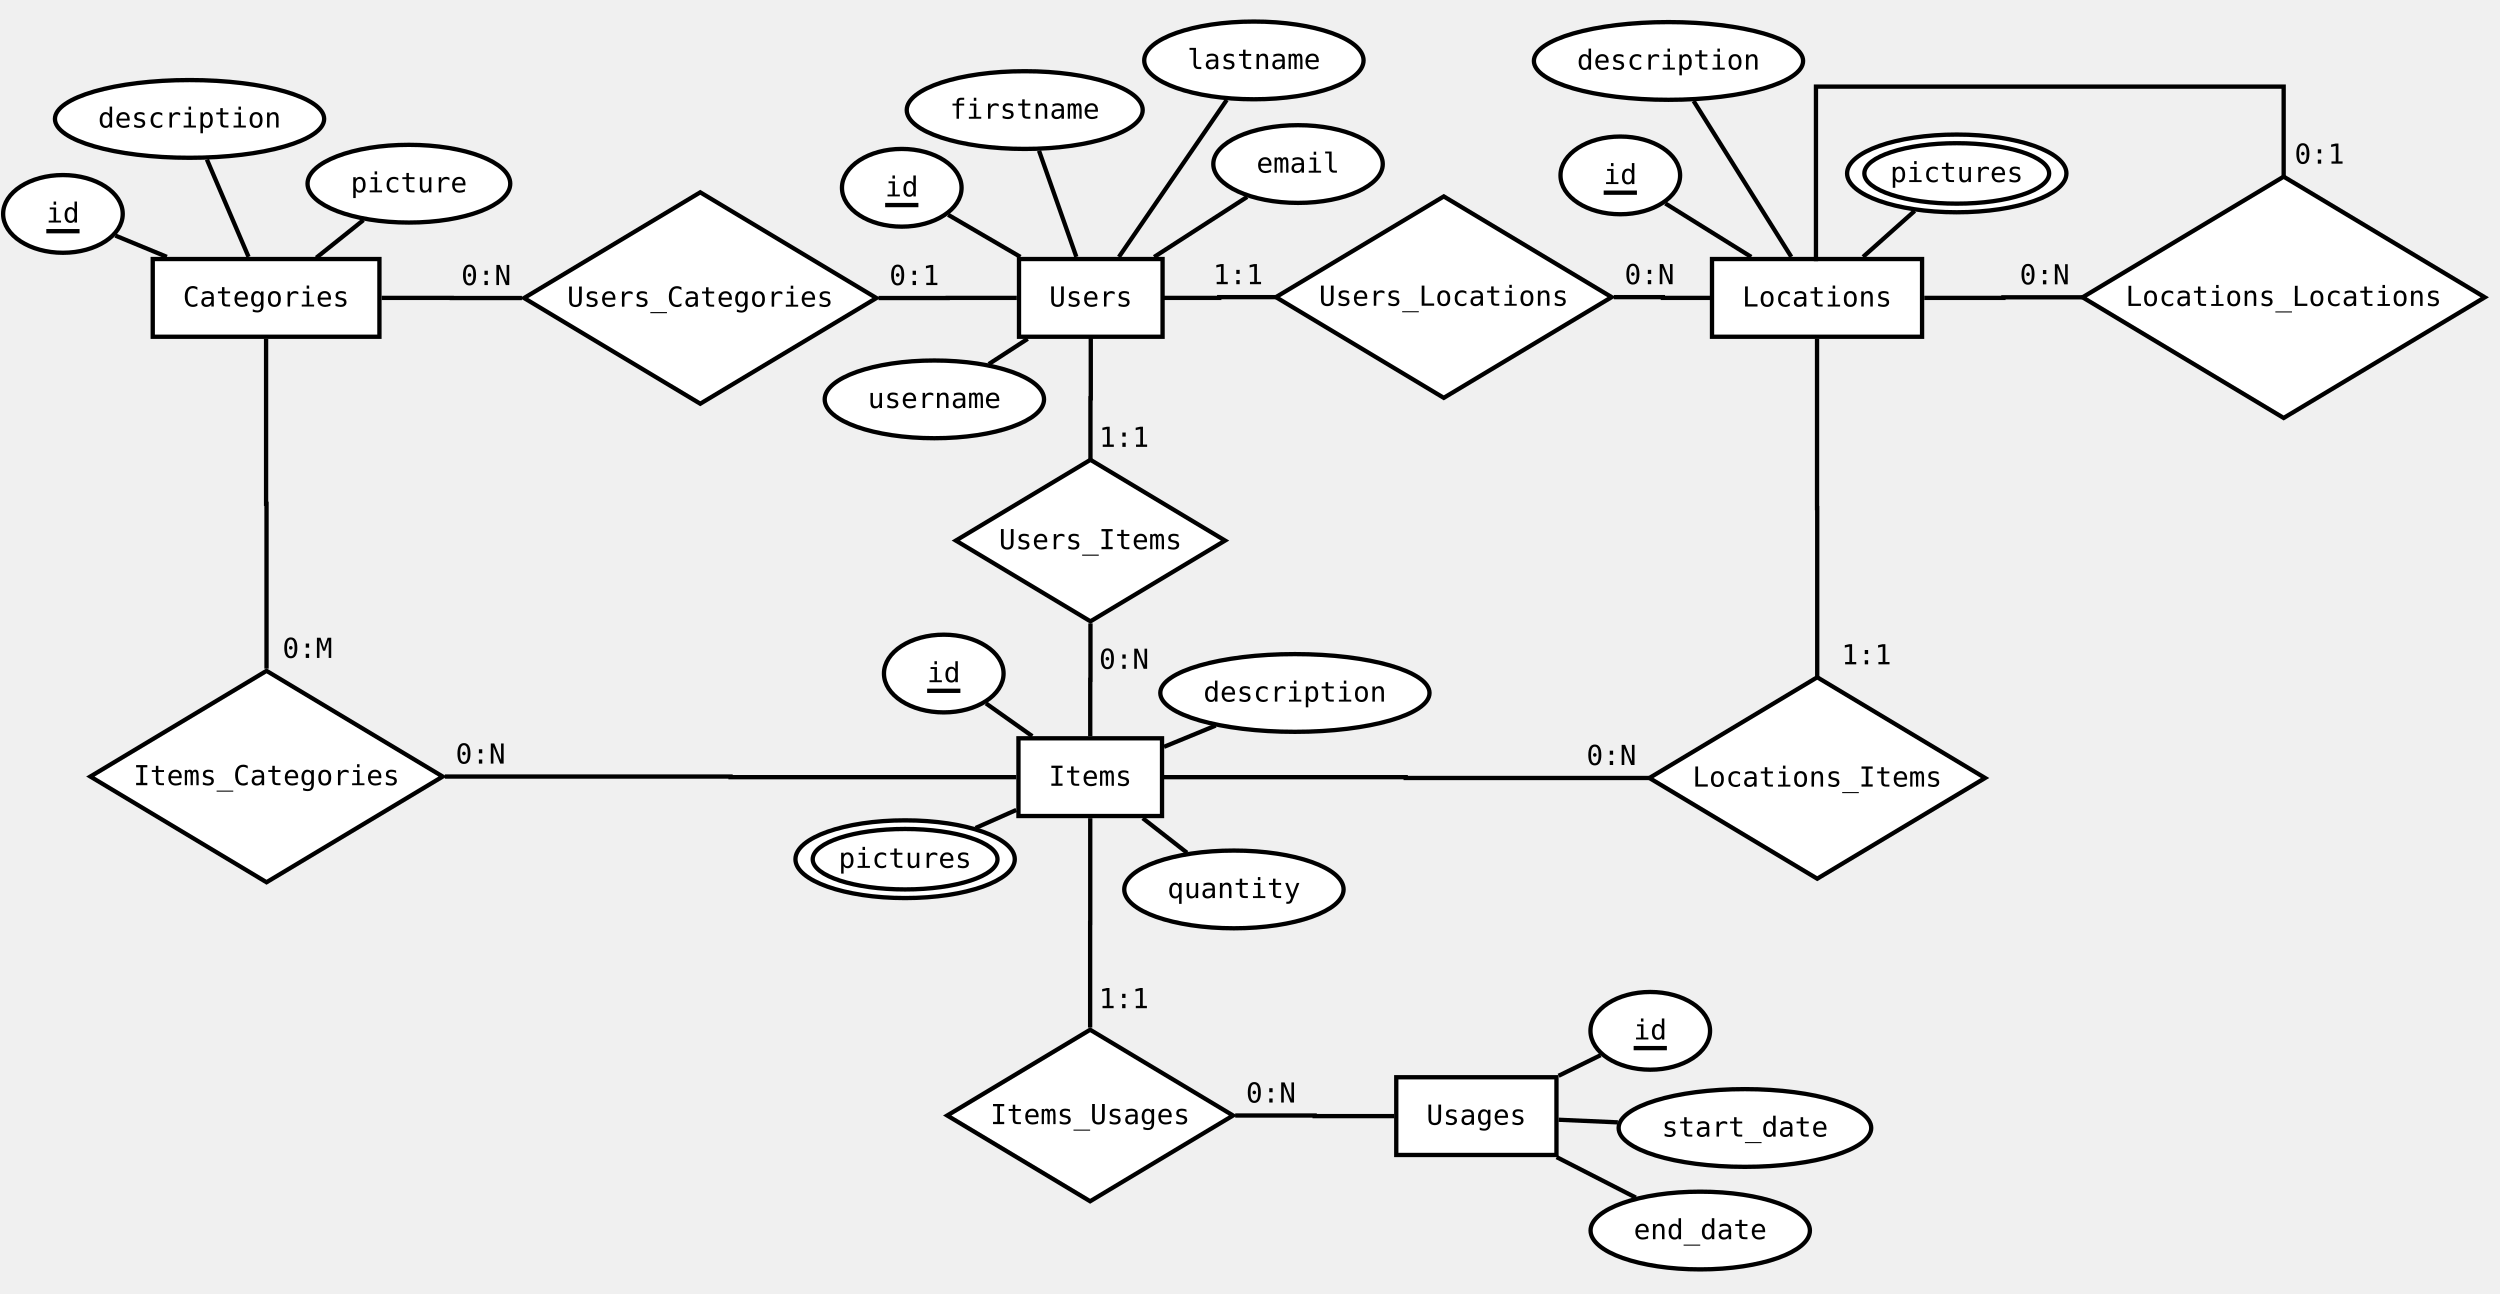
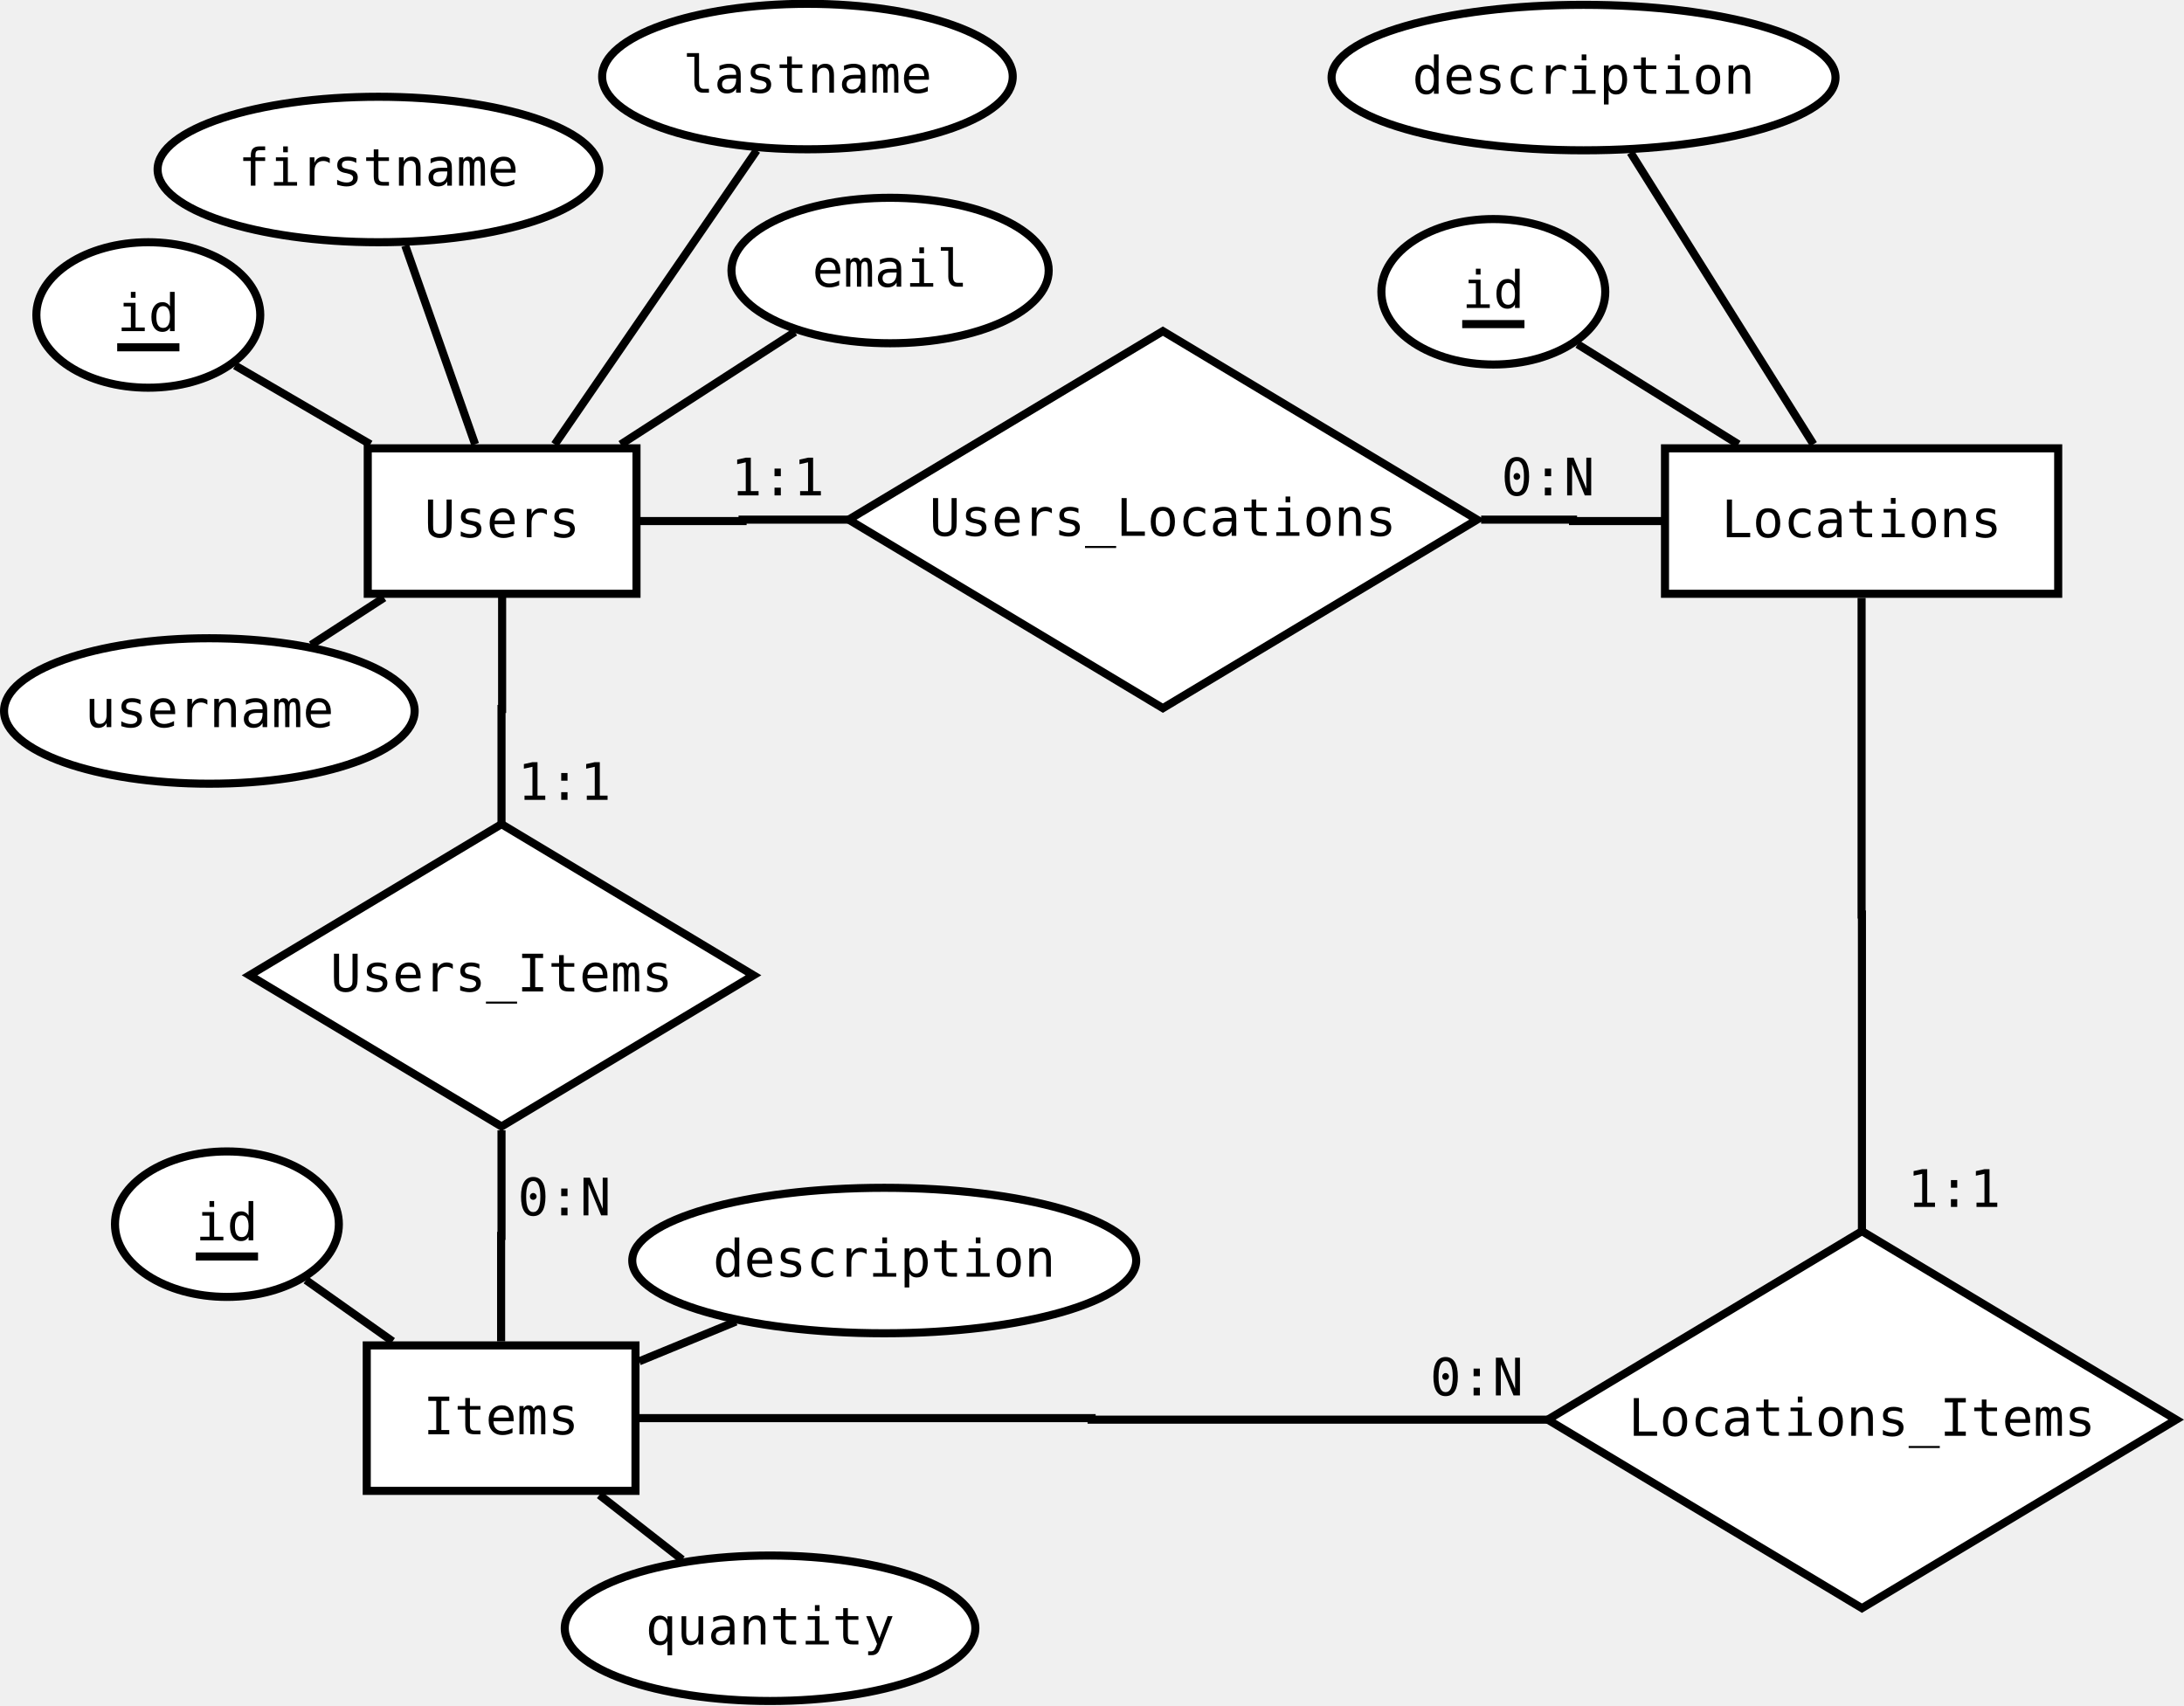
- <svg xmlns="http://www.w3.org/2000/svg" width="58cm" height="30cm" viewBox="-303 -11 1158 581">
-   <g id="Background">
-     <g>
-       <rect style="fill: #ffffff; fill-opacity: 1; stroke-opacity: 1; stroke-width: 2; stroke: #000000" x="169" y="100" width="66.5" height="36" />
-       <text font-size="12.8" style="fill: #000000; fill-opacity: 1; stroke: none;text-anchor:middle;font-family:monospace;font-style:normal;font-weight:normal" x="202.25" y="122">Users</text>
+ <svg xmlns="http://www.w3.org/2000/svg" id="svg1235" version="1.1" viewBox="78 -11 540.43 415.114" height="21.641cm" width="27.714cm">
+   <defs id="defs1239" />
+   <g transform="translate(-3.8146973e-6,-3.499995)" id="Background">
+     <g id="g1068">
+       <rect id="rect1064" height="36" width="66.5" y="100" x="169" style="fill:#ffffff;fill-opacity:1;stroke:#000000;stroke-width:2;stroke-opacity:1" />
+       <text id="text1066" y="122" x="202.25" style="font-style:normal;font-weight:normal;font-size:12.8px;font-family:monospace;text-anchor:middle;fill:#000000;fill-opacity:1;stroke:none" font-size="12.8">Users</text>
    </g>
-     <g>
-       <rect style="fill: #ffffff; fill-opacity: 1; stroke-opacity: 1; stroke-width: 2; stroke: #000000" x="490" y="100" width="97.3" height="36" />
-       <text font-size="12.8" style="fill: #000000; fill-opacity: 1; stroke: none;text-anchor:middle;font-family:monospace;font-style:normal;font-weight:normal" x="538.65" y="122">Locations</text>
+     <g id="g1074">
+       <rect id="rect1070" height="36" width="97.3" y="100" x="490" style="fill:#ffffff;fill-opacity:1;stroke:#000000;stroke-width:2;stroke-opacity:1" />
+       <text id="text1072" y="122" x="538.65" style="font-style:normal;font-weight:normal;font-size:12.8px;font-family:monospace;text-anchor:middle;fill:#000000;fill-opacity:1;stroke:none" font-size="12.8">Locations</text>
    </g>
-     <g>
-       <polygon style="fill: #ffffff; fill-opacity: 1; stroke-opacity: 1; stroke-width: 2; stroke: #000000" fill-rule="evenodd" points="288,117.65 365.75,71 443.5,117.65 365.75,164.3 " />
-       <text font-size="12.8" style="fill: #000000; fill-opacity: 1; stroke: none;text-anchor:end;font-family:monospace;font-style:normal;font-weight:normal" x="282" y="111.65">1:1</text>
-       <text font-size="12.8" style="fill: #000000; fill-opacity: 1; stroke: none;text-anchor:start;font-family:monospace;font-style:normal;font-weight:normal" x="449.5" y="111.65">0:N</text>
-       <text font-size="12.8" style="fill: #000000; fill-opacity: 1; stroke: none;text-anchor:middle;font-family:monospace;font-style:normal;font-weight:normal" x="365.75" y="121.65">Users_Locations</text>
+     <g id="g1084">
+       <polygon id="polygon1076" points="443.5,117.65 365.75,164.3 288,117.65 365.75,71 " style="fill:#ffffff;fill-opacity:1;fill-rule:evenodd;stroke:#000000;stroke-width:2;stroke-opacity:1" />
+       <text id="text1078" y="111.65" x="282" style="font-style:normal;font-weight:normal;font-size:12.8px;font-family:monospace;text-anchor:end;fill:#000000;fill-opacity:1;stroke:none" font-size="12.8">1:1</text>
+       <text id="text1080" y="111.65" x="449.5" style="font-style:normal;font-weight:normal;font-size:12.8px;font-family:monospace;text-anchor:start;fill:#000000;fill-opacity:1;stroke:none" font-size="12.8">0:N</text>
+       <text id="text1082" y="121.65" x="365.75" style="font-style:normal;font-weight:normal;font-size:12.8px;font-family:monospace;text-anchor:middle;fill:#000000;fill-opacity:1;stroke:none" font-size="12.8">Users_Locations</text>
    </g>
-     <polyline style="fill: none; stroke-opacity: 1; stroke-width: 2; stroke: #000000" points="235.5,118 261.75,118 261.75,117.65 288,117.65 " />
-     <polyline style="fill: none; stroke-opacity: 1; stroke-width: 2; stroke: #000000" points="444.505,117.65 467.246,117.65 467.246,118 490,118 " />
-     <g>
-       <ellipse style="fill: #ffffff; fill-opacity: 1; stroke: none" cx="114.7" cy="67" rx="27.7" ry="18" />
-       <ellipse style="fill: none; stroke-opacity: 1; stroke-width: 2; stroke: #000000" cx="114.7" cy="67" rx="27.7" ry="18" />
-       <text font-size="12.8" style="fill: #000000; fill-opacity: 1; stroke: none;text-anchor:middle;font-family:monospace;font-style:normal;font-weight:normal" x="114.7" y="71">id</text>
-       <line style="fill: none; stroke-opacity: 1; stroke-width: 2; stroke: #000000" x1="107" y1="75" x2="122.4" y2="75" />
+     <polyline id="polyline1086" points="235.5,118 261.75,118 261.75,117.65 288,117.65 " style="fill:none;stroke:#000000;stroke-width:2;stroke-opacity:1" />
+     <polyline id="polyline1088" points="444.505,117.65 467.246,117.65 467.246,118 490,118 " style="fill:none;stroke:#000000;stroke-width:2;stroke-opacity:1" />
+     <g id="g1098">
+       <ellipse id="ellipse1090" ry="18" rx="27.7" cy="67" cx="114.7" style="fill:#ffffff;fill-opacity:1;stroke:none" />
+       <ellipse id="ellipse1092" ry="18" rx="27.7" cy="67" cx="114.7" style="fill:none;stroke:#000000;stroke-width:2;stroke-opacity:1" />
+       <text id="text1094" y="71" x="114.7" style="font-style:normal;font-weight:normal;font-size:12.8px;font-family:monospace;text-anchor:middle;fill:#000000;fill-opacity:1;stroke:none" font-size="12.8">id</text>
+       <line id="line1096" y2="75" x2="122.4" y1="75" x1="107" style="fill:none;stroke:#000000;stroke-width:2;stroke-opacity:1" />
    </g>
-     <line style="fill: none; stroke-opacity: 1; stroke-width: 2; stroke: #000000" x1="136.181" y1="79.513" x2="169.654" y2="99.012" />
-     <g>
-       <ellipse style="fill: #ffffff; fill-opacity: 1; stroke: none" cx="171.65" cy="31" rx="54.65" ry="18" />
-       <ellipse style="fill: none; stroke-opacity: 1; stroke-width: 2; stroke: #000000" cx="171.65" cy="31" rx="54.65" ry="18" />
-       <text font-size="12.8" style="fill: #000000; fill-opacity: 1; stroke: none;text-anchor:middle;font-family:monospace;font-style:normal;font-weight:normal" x="171.65" y="35">firstname</text>
+     <line id="line1100" y2="99.012" x2="169.654" y1="79.513" x1="136.181" style="fill:none;stroke:#000000;stroke-width:2;stroke-opacity:1" />
+     <g id="g1108">
+       <ellipse id="ellipse1102" ry="18" rx="54.65" cy="31" cx="171.65" style="fill:#ffffff;fill-opacity:1;stroke:none" />
+       <ellipse id="ellipse1104" ry="18" rx="54.65" cy="31" cx="171.65" style="fill:none;stroke:#000000;stroke-width:2;stroke-opacity:1" />
+       <text id="text1106" y="35" x="171.65" style="font-style:normal;font-weight:normal;font-size:12.8px;font-family:monospace;text-anchor:middle;fill:#000000;fill-opacity:1;stroke:none" font-size="12.8">firstname</text>
    </g>
-     <line style="fill: none; stroke-opacity: 1; stroke-width: 2; stroke: #000000" x1="178.273" y1="49.83" x2="195.567" y2="99.001" />
-     <g>
-       <ellipse style="fill: #ffffff; fill-opacity: 1; stroke: none" cx="277.8" cy="8" rx="50.8" ry="18" />
-       <ellipse style="fill: none; stroke-opacity: 1; stroke-width: 2; stroke: #000000" cx="277.8" cy="8" rx="50.8" ry="18" />
-       <text font-size="12.8" style="fill: #000000; fill-opacity: 1; stroke: none;text-anchor:middle;font-family:monospace;font-style:normal;font-weight:normal" x="277.8" y="12">lastname</text>
+     <line id="line1110" y2="99.001" x2="195.567" y1="49.829" x1="178.273" style="fill:none;stroke:#000000;stroke-width:2;stroke-opacity:1" />
+     <g id="g1118">
+       <ellipse id="ellipse1112" ry="18" rx="50.8" cy="8" cx="277.8" style="fill:#ffffff;fill-opacity:1;stroke:none" />
+       <ellipse id="ellipse1114" ry="18" rx="50.8" cy="8" cx="277.8" style="fill:none;stroke:#000000;stroke-width:2;stroke-opacity:1" />
+       <text id="text1116" y="12" x="277.8" style="font-style:normal;font-weight:normal;font-size:12.8px;font-family:monospace;text-anchor:middle;fill:#000000;fill-opacity:1;stroke:none" font-size="12.8">lastname</text>
    </g>
-     <line style="fill: none; stroke-opacity: 1; stroke-width: 2; stroke: #000000" x1="215.272" y1="99.04" x2="265.239" y2="26.289" />
-     <g>
-       <ellipse style="fill: #ffffff; fill-opacity: 1; stroke: none" cx="129.8" cy="165" rx="50.8" ry="18" />
-       <ellipse style="fill: none; stroke-opacity: 1; stroke-width: 2; stroke: #000000" cx="129.8" cy="165" rx="50.8" ry="18" />
-       <text font-size="12.8" style="fill: #000000; fill-opacity: 1; stroke: none;text-anchor:middle;font-family:monospace;font-style:normal;font-weight:normal" x="129.8" y="169">username</text>
+     <line id="line1120" y2="26.289" x2="265.239" y1="99.04" x1="215.272" style="fill:none;stroke:#000000;stroke-width:2;stroke-opacity:1" />
+     <g id="g1128">
+       <ellipse id="ellipse1122" ry="18" rx="50.8" cy="165" cx="129.8" style="fill:#ffffff;fill-opacity:1;stroke:none" />
+       <ellipse id="ellipse1124" ry="18" rx="50.8" cy="165" cx="129.8" style="fill:none;stroke:#000000;stroke-width:2;stroke-opacity:1" />
+       <text id="text1126" y="169" x="129.8" style="font-style:normal;font-weight:normal;font-size:12.8px;font-family:monospace;text-anchor:middle;fill:#000000;fill-opacity:1;stroke:none" font-size="12.8">username</text>
    </g>
-     <line style="fill: none; stroke-opacity: 1; stroke-width: 2; stroke: #000000" x1="173.029" y1="136.956" x2="154.997" y2="148.654" />
-     <g>
-       <ellipse style="fill: #ffffff; fill-opacity: 1; stroke: none" cx="298.25" cy="56" rx="39.25" ry="18" />
-       <ellipse style="fill: none; stroke-opacity: 1; stroke-width: 2; stroke: #000000" cx="298.25" cy="56" rx="39.25" ry="18" />
-       <text font-size="12.8" style="fill: #000000; fill-opacity: 1; stroke: none;text-anchor:middle;font-family:monospace;font-style:normal;font-weight:normal" x="298.25" y="60">email</text>
+     <line id="line1130" y2="148.654" x2="154.997" y1="136.956" x1="173.029" style="fill:none;stroke:#000000;stroke-width:2;stroke-opacity:1" />
+     <g id="g1138">
+       <ellipse id="ellipse1132" ry="18" rx="39.25" cy="56" cx="298.25" style="fill:#ffffff;fill-opacity:1;stroke:none" />
+       <ellipse id="ellipse1134" ry="18" rx="39.25" cy="56" cx="298.25" style="fill:none;stroke:#000000;stroke-width:2;stroke-opacity:1" />
+       <text id="text1136" y="60" x="298.25" style="font-style:normal;font-weight:normal;font-size:12.8px;font-family:monospace;text-anchor:middle;fill:#000000;fill-opacity:1;stroke:none" font-size="12.8">email</text>
    </g>
-     <line style="fill: none; stroke-opacity: 1; stroke-width: 2; stroke: #000000" x1="231.594" y1="99.049" x2="274.695" y2="71.212" />
-     <g>
-       <ellipse style="fill: #ffffff; fill-opacity: 1; stroke: none" cx="447.524" cy="61.262" rx="27.7" ry="18" />
-       <ellipse style="fill: none; stroke-opacity: 1; stroke-width: 2; stroke: #000000" cx="447.524" cy="61.262" rx="27.7" ry="18" />
-       <text font-size="12.8" style="fill: #000000; fill-opacity: 1; stroke: none;text-anchor:middle;font-family:monospace;font-style:normal;font-weight:normal" x="447.524" y="65.262">id</text>
-       <line style="fill: none; stroke-opacity: 1; stroke-width: 2; stroke: #000000" x1="439.824" y1="69.262" x2="455.224" y2="69.262" />
+     <line id="line1140" y2="71.212" x2="274.695" y1="99.049" x1="231.594" style="fill:none;stroke:#000000;stroke-width:2;stroke-opacity:1" />
+     <g id="g1150">
+       <ellipse id="ellipse1142" ry="18" rx="27.7" cy="61.262" cx="447.524" style="fill:#ffffff;fill-opacity:1;stroke:none" />
+       <ellipse id="ellipse1144" ry="18" rx="27.7" cy="61.262" cx="447.524" style="fill:none;stroke:#000000;stroke-width:2;stroke-opacity:1" />
+       <text id="text1146" y="65.262" x="447.524" style="font-style:normal;font-weight:normal;font-size:12.8px;font-family:monospace;text-anchor:middle;fill:#000000;fill-opacity:1;stroke:none" font-size="12.8">id</text>
+       <line id="line1148" y2="69.262" x2="455.224" y1="69.262" x1="439.824" style="fill:none;stroke:#000000;stroke-width:2;stroke-opacity:1" />
    </g>
-     <line style="fill: none; stroke-opacity: 1; stroke-width: 2; stroke: #000000" x1="508.171" y1="99.023" x2="468.376" y2="74.245" />
-     <g>
-       <ellipse style="fill: #ffffff; fill-opacity: 1; stroke: none" cx="469.848" cy="8.25" rx="62.35" ry="18" />
-       <ellipse style="fill: none; stroke-opacity: 1; stroke-width: 2; stroke: #000000" cx="469.848" cy="8.25" rx="62.35" ry="18" />
-       <text font-size="12.8" style="fill: #000000; fill-opacity: 1; stroke: none;text-anchor:middle;font-family:monospace;font-style:normal;font-weight:normal" x="469.848" y="12.25">description</text>
+     <line id="line1152" y2="74.245" x2="468.376" y1="99.023" x1="508.171" style="fill:none;stroke:#000000;stroke-width:2;stroke-opacity:1" />
+     <g id="g1160">
+       <ellipse id="ellipse1154" ry="18" rx="62.35" cy="8.25" cx="469.848" style="fill:#ffffff;fill-opacity:1;stroke:none" />
+       <ellipse id="ellipse1156" ry="18" rx="62.35" cy="8.25" cx="469.848" style="fill:none;stroke:#000000;stroke-width:2;stroke-opacity:1" />
+       <text id="text1158" y="12.25" x="469.848" style="font-style:normal;font-weight:normal;font-size:12.8px;font-family:monospace;text-anchor:middle;fill:#000000;fill-opacity:1;stroke:none" font-size="12.8">description</text>
    </g>
-     <line style="fill: none; stroke-opacity: 1; stroke-width: 2; stroke: #000000" x1="526.736" y1="98.996" x2="481.48" y2="26.805" />
-     <g>
-       <ellipse style="fill: #ffffff; fill-opacity: 1; stroke: none" cx="603.366" cy="60.345" rx="50.8" ry="18" />
-       <ellipse style="fill: none; stroke-opacity: 1; stroke-width: 2; stroke: #000000" cx="603.366" cy="60.345" rx="50.8" ry="18" />
-       <ellipse style="fill: none; stroke-opacity: 1; stroke-width: 2; stroke: #000000" cx="603.366" cy="60.345" rx="42.8" ry="14" />
-       <text font-size="12.8" style="fill: #000000; fill-opacity: 1; stroke: none;text-anchor:middle;font-family:monospace;font-style:normal;font-weight:normal" x="603.366" y="64.345">pictures</text>
+     <line id="line1162" y2="26.805" x2="481.48" y1="98.996" x1="526.736" style="fill:none;stroke:#000000;stroke-width:2;stroke-opacity:1" />
+     <g id="g1168">
+       <rect id="rect1164" height="36" width="66.5" y="322" x="168.75" style="fill:#ffffff;fill-opacity:1;stroke:#000000;stroke-width:2;stroke-opacity:1" />
+       <text id="text1166" y="344" x="202" style="font-style:normal;font-weight:normal;font-size:12.8px;font-family:monospace;text-anchor:middle;fill:#000000;fill-opacity:1;stroke:none" font-size="12.8">Items</text>
    </g>
-     <line style="fill: none; stroke-opacity: 1; stroke-width: 2; stroke: #000000" x1="583.869" y1="77.715" x2="559.964" y2="99.012" />
-     <g>
-       <rect style="fill: #ffffff; fill-opacity: 1; stroke-opacity: 1; stroke-width: 2; stroke: #000000" x="168.75" y="322" width="66.5" height="36" />
-       <text font-size="12.8" style="fill: #000000; fill-opacity: 1; stroke: none;text-anchor:middle;font-family:monospace;font-style:normal;font-weight:normal" x="202" y="344">Items</text>
+     <g id="g1178">
+       <polygon id="polygon1170" points="264.45,230.41 202.1,267.82 139.75,230.41 202.1,193 " style="fill:#ffffff;fill-opacity:1;fill-rule:evenodd;stroke:#000000;stroke-width:2;stroke-opacity:1" />
+       <text id="text1172" y="187" x="206.1" style="font-style:normal;font-weight:normal;font-size:12.8px;font-family:monospace;text-anchor:start;fill:#000000;fill-opacity:1;stroke:none" font-size="12.8">1:1</text>
+       <text id="text1174" y="289.82" x="206.1" style="font-style:normal;font-weight:normal;font-size:12.8px;font-family:monospace;text-anchor:start;fill:#000000;fill-opacity:1;stroke:none" font-size="12.8">0:N</text>
+       <text id="text1176" y="234.41" x="202.1" style="font-style:normal;font-weight:normal;font-size:12.8px;font-family:monospace;text-anchor:middle;fill:#000000;fill-opacity:1;stroke:none" font-size="12.8">Users_Items</text>
    </g>
-     <g>
-       <polygon style="fill: #ffffff; fill-opacity: 1; stroke-opacity: 1; stroke-width: 2; stroke: #000000" fill-rule="evenodd" points="139.75,230.41 202.1,193 264.45,230.41 202.1,267.82 " />
-       <text font-size="12.8" style="fill: #000000; fill-opacity: 1; stroke: none;text-anchor:start;font-family:monospace;font-style:normal;font-weight:normal" x="206.1" y="187">1:1</text>
-       <text font-size="12.8" style="fill: #000000; fill-opacity: 1; stroke: none;text-anchor:start;font-family:monospace;font-style:normal;font-weight:normal" x="206.1" y="289.82">0:N</text>
-       <text font-size="12.8" style="fill: #000000; fill-opacity: 1; stroke: none;text-anchor:middle;font-family:monospace;font-style:normal;font-weight:normal" x="202.1" y="234.41">Users_Items</text>
+     <polyline id="polyline1180" points="202.25,136 202.25,164.5 202.1,164.5 202.1,193 " style="fill:none;stroke:#000000;stroke-width:2;stroke-opacity:1" />
+     <polyline id="polyline1182" points="202,321.009 202,294.906 202.1,294.906 202.1,268.767 " style="fill:none;stroke:#000000;stroke-width:2;stroke-opacity:1" />
+     <g id="g1192">
+       <ellipse id="ellipse1184" ry="18" rx="27.7" cy="292" cx="134.15" style="fill:#ffffff;fill-opacity:1;stroke:none" />
+       <ellipse id="ellipse1186" ry="18" rx="27.7" cy="292" cx="134.15" style="fill:none;stroke:#000000;stroke-width:2;stroke-opacity:1" />
+       <text id="text1188" y="296" x="134.15" style="font-style:normal;font-weight:normal;font-size:12.8px;font-family:monospace;text-anchor:middle;fill:#000000;fill-opacity:1;stroke:none" font-size="12.8">id</text>
+       <line id="line1190" y2="300" x2="141.85" y1="300" x1="126.45" style="fill:none;stroke:#000000;stroke-width:2;stroke-opacity:1" />
    </g>
-     <polyline style="fill: none; stroke-opacity: 1; stroke-width: 2; stroke: #000000" points="202.25,136 202.25,164.5 202.1,164.5 202.1,193 " />
-     <polyline style="fill: none; stroke-opacity: 1; stroke-width: 2; stroke: #000000" points="202,321.009 202,294.906 202.1,294.906 202.1,268.767 " />
-     <g>
-       <ellipse style="fill: #ffffff; fill-opacity: 1; stroke: none" cx="134.15" cy="292" rx="27.7" ry="18" />
-       <ellipse style="fill: none; stroke-opacity: 1; stroke-width: 2; stroke: #000000" cx="134.15" cy="292" rx="27.7" ry="18" />
-       <text font-size="12.8" style="fill: #000000; fill-opacity: 1; stroke: none;text-anchor:middle;font-family:monospace;font-style:normal;font-weight:normal" x="134.15" y="296">id</text>
-       <line style="fill: none; stroke-opacity: 1; stroke-width: 2; stroke: #000000" x1="126.45" y1="300" x2="141.85" y2="300" />
+     <g id="g1200">
+       <ellipse id="ellipse1194" ry="18" rx="62.35" cy="301" cx="296.8" style="fill:#ffffff;fill-opacity:1;stroke:none" />
+       <ellipse id="ellipse1196" ry="18" rx="62.35" cy="301" cx="296.8" style="fill:none;stroke:#000000;stroke-width:2;stroke-opacity:1" />
+       <text id="text1198" y="305" x="296.8" style="font-style:normal;font-weight:normal;font-size:12.8px;font-family:monospace;text-anchor:middle;fill:#000000;fill-opacity:1;stroke:none" font-size="12.8">description</text>
    </g>
-     <g>
-       <ellipse style="fill: #ffffff; fill-opacity: 1; stroke: none" cx="296.8" cy="301" rx="62.35" ry="18" />
-       <ellipse style="fill: none; stroke-opacity: 1; stroke-width: 2; stroke: #000000" cx="296.8" cy="301" rx="62.35" ry="18" />
-       <text font-size="12.8" style="fill: #000000; fill-opacity: 1; stroke: none;text-anchor:middle;font-family:monospace;font-style:normal;font-weight:normal" x="296.8" y="305">description</text>
+     <line id="line1202" y2="305.834" x2="153.705" y1="321.004" x1="175.148" style="fill:none;stroke:#000000;stroke-width:2;stroke-opacity:1" />
+     <line id="line1204" y2="316.101" x2="260.093" y1="325.946" x1="236.161" style="fill:none;stroke:#000000;stroke-width:2;stroke-opacity:1" />
+     <g id="g1212">
+       <ellipse id="ellipse1206" ry="18" rx="50.8" cy="392" cx="268.55" style="fill:#ffffff;fill-opacity:1;stroke:none" />
+       <ellipse id="ellipse1208" ry="18" rx="50.8" cy="392" cx="268.55" style="fill:none;stroke:#000000;stroke-width:2;stroke-opacity:1" />
+       <text id="text1210" y="396" x="268.55" style="font-style:normal;font-weight:normal;font-size:12.8px;font-family:monospace;text-anchor:middle;fill:#000000;fill-opacity:1;stroke:none" font-size="12.8">quantity</text>
    </g>
-     <g>
-       <ellipse style="fill: #ffffff; fill-opacity: 1; stroke: none" cx="116.25" cy="378" rx="50.8" ry="18" />
-       <ellipse style="fill: none; stroke-opacity: 1; stroke-width: 2; stroke: #000000" cx="116.25" cy="378" rx="50.8" ry="18" />
-       <ellipse style="fill: none; stroke-opacity: 1; stroke-width: 2; stroke: #000000" cx="116.25" cy="378" rx="42.8" ry="14" />
-       <text font-size="12.8" style="fill: #000000; fill-opacity: 1; stroke: none;text-anchor:middle;font-family:monospace;font-style:normal;font-weight:normal" x="116.25" y="382">pictures</text>
-     </g>
-     <line style="fill: none; stroke-opacity: 1; stroke-width: 2; stroke: #000000" x1="175.148" y1="321.004" x2="153.705" y2="305.834" />
-     <line style="fill: none; stroke-opacity: 1; stroke-width: 2; stroke: #000000" x1="236.161" y1="325.946" x2="260.093" y2="316.101" />
-     <line style="fill: none; stroke-opacity: 1; stroke-width: 2; stroke: #000000" x1="167.745" y1="355.18" x2="148.893" y2="363.534" />
-     <g>
-       <ellipse style="fill: #ffffff; fill-opacity: 1; stroke: none" cx="268.55" cy="392" rx="50.8" ry="18" />
-       <ellipse style="fill: none; stroke-opacity: 1; stroke-width: 2; stroke: #000000" cx="268.55" cy="392" rx="50.8" ry="18" />
-       <text font-size="12.8" style="fill: #000000; fill-opacity: 1; stroke: none;text-anchor:middle;font-family:monospace;font-style:normal;font-weight:normal" x="268.55" y="396">quantity</text>
-     </g>
-     <line style="fill: none; stroke-opacity: 1; stroke-width: 2; stroke: #000000" x1="226.323" y1="359.005" x2="246.811" y2="375.014" />
-     <g>
-       <rect style="fill: #ffffff; fill-opacity: 1; stroke-opacity: 1; stroke-width: 2; stroke: #000000" x="343.75" y="479" width="74.2" height="36" />
-       <text font-size="12.8" style="fill: #000000; fill-opacity: 1; stroke: none;text-anchor:middle;font-family:monospace;font-style:normal;font-weight:normal" x="380.85" y="501">Usages</text>
-     </g>
-     <g>
-       <polygon style="fill: #ffffff; fill-opacity: 1; stroke-opacity: 1; stroke-width: 2; stroke: #000000" fill-rule="evenodd" points="135.75,496.72 201.95,457 268.15,496.72 201.95,536.44 " />
-       <text font-size="12.8" style="fill: #000000; fill-opacity: 1; stroke: none;text-anchor:end;font-family:monospace;font-style:normal;font-weight:normal" x="129.75" y="490.72" />
-       <text font-size="12.8" style="fill: #000000; fill-opacity: 1; stroke: none;text-anchor:start;font-family:monospace;font-style:normal;font-weight:normal" x="274.15" y="490.72">0:N</text>
-       <text font-size="12.8" style="fill: #000000; fill-opacity: 1; stroke: none;text-anchor:middle;font-family:monospace;font-style:normal;font-weight:normal" x="201.95" y="500.72">Items_Usages</text>
-     </g>
-     <polyline style="fill: none; stroke-opacity: 1; stroke-width: 2; stroke: #000000" points="201.95,455.99 201.95,407.5 202,407.5 202,359.009 " />
-     <polyline style="fill: none; stroke-opacity: 1; stroke-width: 2; stroke: #000000" points="269.145,496.72 305.948,496.72 305.948,497 342.777,497 " />
-     <g>
-       <ellipse style="fill: #ffffff; fill-opacity: 1; stroke: none" cx="505.25" cy="502.5" rx="58.5" ry="18" />
-       <ellipse style="fill: none; stroke-opacity: 1; stroke-width: 2; stroke: #000000" cx="505.25" cy="502.5" rx="58.5" ry="18" />
-       <text font-size="12.8" style="fill: #000000; fill-opacity: 1; stroke: none;text-anchor:middle;font-family:monospace;font-style:normal;font-weight:normal" x="505.25" y="506.5">start_date</text>
-     </g>
-     <g>
-       <ellipse style="fill: #ffffff; fill-opacity: 1; stroke: none" cx="484.55" cy="550" rx="50.8" ry="18" />
-       <ellipse style="fill: none; stroke-opacity: 1; stroke-width: 2; stroke: #000000" cx="484.55" cy="550" rx="50.8" ry="18" />
-       <text font-size="12.8" style="fill: #000000; fill-opacity: 1; stroke: none;text-anchor:middle;font-family:monospace;font-style:normal;font-weight:normal" x="484.55" y="554">end_date</text>
-     </g>
-     <line style="fill: none; stroke-opacity: 1; stroke-width: 2; stroke: #000000" x1="418.951" y1="498.685" x2="446.391" y2="499.898" />
-     <line style="fill: none; stroke-opacity: 1; stroke-width: 2; stroke: #000000" x1="418.029" y1="516.002" x2="454.713" y2="534.751" />
-     <g>
-       <rect style="fill: #ffffff; fill-opacity: 1; stroke-opacity: 1; stroke-width: 2; stroke: #000000" x="-232.25" y="100" width="105" height="36" />
-       <text font-size="12.8" style="fill: #000000; fill-opacity: 1; stroke: none;text-anchor:middle;font-family:monospace;font-style:normal;font-weight:normal" x="-179.75" y="122">Categories</text>
-     </g>
-     <g>
-       <polygon style="fill: #ffffff; fill-opacity: 1; stroke-opacity: 1; stroke-width: 2; stroke: #000000" fill-rule="evenodd" points="-60.25,118.063 21.35,69.103 102.95,118.063 21.35,167.023 " />
-       <text font-size="12.8" style="fill: #000000; fill-opacity: 1; stroke: none;text-anchor:end;font-family:monospace;font-style:normal;font-weight:normal" x="-66.25" y="112.063">0:N</text>
-       <text font-size="12.8" style="fill: #000000; fill-opacity: 1; stroke: none;text-anchor:start;font-family:monospace;font-style:normal;font-weight:normal" x="108.95" y="112.063">0:1</text>
-       <text font-size="12.8" style="fill: #000000; fill-opacity: 1; stroke: none;text-anchor:middle;font-family:monospace;font-style:normal;font-weight:normal" x="21.35" y="122.063">Users_Categories</text>
-     </g>
-     <polyline style="fill: none; stroke-opacity: 1; stroke-width: 2; stroke: #000000" points="-126.243,118 -93.741,118 -93.741,118.063 -61.239,118.063 " />
-     <polyline style="fill: none; stroke-opacity: 1; stroke-width: 2; stroke: #000000" points="103.939,118.063 135.965,118.063 135.965,118 167.992,118 " />
-     <g>
-       <ellipse style="fill: #ffffff; fill-opacity: 1; stroke: none" cx="-273.85" cy="79.103" rx="27.7" ry="18" />
-       <ellipse style="fill: none; stroke-opacity: 1; stroke-width: 2; stroke: #000000" cx="-273.85" cy="79.103" rx="27.7" ry="18" />
-       <text font-size="12.8" style="fill: #000000; fill-opacity: 1; stroke: none;text-anchor:middle;font-family:monospace;font-style:normal;font-weight:normal" x="-273.85" y="83.103">id</text>
-       <line style="fill: none; stroke-opacity: 1; stroke-width: 2; stroke: #000000" x1="-281.55" y1="87.103" x2="-266.15" y2="87.103" />
-     </g>
-     <g>
-       <ellipse style="fill: #ffffff; fill-opacity: 1; stroke: none" cx="-215.2" cy="35.103" rx="62.35" ry="18" />
-       <ellipse style="fill: none; stroke-opacity: 1; stroke-width: 2; stroke: #000000" cx="-215.2" cy="35.103" rx="62.35" ry="18" />
-       <text font-size="12.8" style="fill: #000000; fill-opacity: 1; stroke: none;text-anchor:middle;font-family:monospace;font-style:normal;font-weight:normal" x="-215.2" y="39.103">description</text>
-     </g>
-     <g>
-       <ellipse style="fill: #ffffff; fill-opacity: 1; stroke: none" cx="-113.6" cy="65.103" rx="46.95" ry="18" />
-       <ellipse style="fill: none; stroke-opacity: 1; stroke-width: 2; stroke: #000000" cx="-113.6" cy="65.103" rx="46.95" ry="18" />
-       <text font-size="12.8" style="fill: #000000; fill-opacity: 1; stroke: none;text-anchor:middle;font-family:monospace;font-style:normal;font-weight:normal" x="-113.6" y="69.103">picture</text>
-     </g>
-     <line style="fill: none; stroke-opacity: 1; stroke-width: 2; stroke: #000000" x1="-225.72" y1="98.998" x2="-249.567" y2="89.141" />
-     <line style="fill: none; stroke-opacity: 1; stroke-width: 2; stroke: #000000" x1="-187.873" y1="99.006" x2="-207.164" y2="53.895" />
-     <line style="fill: none; stroke-opacity: 1; stroke-width: 2; stroke: #000000" x1="-156.494" y1="99.403" x2="-134.676" y2="81.956" />
-     <polyline style="fill: none; stroke-opacity: 1; stroke-width: 2; stroke: #000000" points="-179.75,137.009 -179.75,213.379 -179.548,213.379 -179.548,289.748 " />
-     <polyline style="fill: none; stroke-opacity: 1; stroke-width: 2; stroke: #000000" points="-96.959,339.714 35.391,339.714 35.391,340 167.742,340 " />
-     <g>
-       <polygon style="fill: #ffffff; fill-opacity: 1; stroke-opacity: 1; stroke-width: 2; stroke: #000000" fill-rule="evenodd" points="-261.148,339.714 -179.548,290.754 -97.948,339.714 -179.548,388.674 " />
-       <text font-size="12.8" style="fill: #000000; fill-opacity: 1; stroke: none;text-anchor:end;font-family:monospace;font-style:normal;font-weight:normal" x="-267.148" y="333.714" />
-       <text font-size="12.8" style="fill: #000000; fill-opacity: 1; stroke: none;text-anchor:start;font-family:monospace;font-style:normal;font-weight:normal" x="-91.948" y="333.714">0:N</text>
-       <text font-size="12.8" style="fill: #000000; fill-opacity: 1; stroke: none;text-anchor:middle;font-family:monospace;font-style:normal;font-weight:normal" x="-179.548" y="343.714">Items_Categories</text>
-       <text font-size="12.8" style="fill: #000000; fill-opacity: 1; stroke: none;text-anchor:start;font-family:monospace;font-style:normal;font-weight:normal" x="-172.148" y="284.754">
-         <tspan x="-172.148" y="284.754">0:M</tspan>
+     <line id="line1214" y2="375.014" x2="246.811" y1="359.005" x1="226.323" style="fill:none;stroke:#000000;stroke-width:2;stroke-opacity:1" />
+     <polyline id="polyline1216" points="538.736,293.728 538.736,215.369 538.65,215.369 538.65,137.009 " style="fill:none;stroke:#000000;stroke-width:2;stroke-opacity:1" />
+     <polyline id="polyline1218" points="235.25,340 348.118,340 348.118,340.378 460.986,340.378 " style="fill:none;stroke:#000000;stroke-width:2;stroke-opacity:1" />
+     <g id="g1232">
+       <polygon id="polygon1220" points="616.486,340.378 538.736,387.028 460.986,340.378 538.736,293.728 " style="fill:#ffffff;fill-opacity:1;fill-rule:evenodd;stroke:#000000;stroke-width:2;stroke-opacity:1" />
+       <text id="text1222" y="334.378" x="454.986" style="font-style:normal;font-weight:normal;font-size:12.8px;font-family:monospace;text-anchor:end;fill:#000000;fill-opacity:1;stroke:none" font-size="12.8">0:N</text>
+       <text id="text1224" y="334.378" x="622.486" style="font-style:normal;font-weight:normal;font-size:12.8px;font-family:monospace;text-anchor:start;fill:#000000;fill-opacity:1;stroke:none" font-size="12.8" />
+       <text id="text1226" y="344.378" x="538.736" style="font-style:normal;font-weight:normal;font-size:12.8px;font-family:monospace;text-anchor:middle;fill:#000000;fill-opacity:1;stroke:none" font-size="12.8">Locations_Items</text>
+       <text id="text1230" y="287.728" x="549.986" style="font-style:normal;font-weight:normal;font-size:12.8px;font-family:monospace;text-anchor:start;fill:#000000;fill-opacity:1;stroke:none" font-size="12.8">
+         <tspan id="tspan1228" y="287.728" x="549.986">1:1</tspan>
      </text>
    </g>
-     <polyline style="fill: none; stroke-opacity: 1; stroke-width: 2; stroke: #000000" points="538.736,293.728 538.736,215.369 538.65,215.369 538.65,137.009 " />
-     <polyline style="fill: none; stroke-opacity: 1; stroke-width: 2; stroke: #000000" points="235.25,340 348.118,340 348.118,340.378 460.986,340.378 " />
-     <polyline style="fill: none; stroke-opacity: 1; stroke-width: 2; stroke: #000000" points="588.306,118 624.974,118 624.974,117.728 661.642,117.728 " />
-     <polyline style="fill: none; stroke-opacity: 1; stroke-width: 2; stroke: #000000" points="538.65,100 538.154,100 538.154,20.139 754.792,20.139 754.792,61.838 " />
-     <g>
-       <polygon style="fill: #ffffff; fill-opacity: 1; stroke-opacity: 1; stroke-width: 2; stroke: #000000" fill-rule="evenodd" points="661.642,117.728 754.792,61.838 847.942,117.728 754.792,173.618 " />
-       <text font-size="12.8" style="fill: #000000; fill-opacity: 1; stroke: none;text-anchor:end;font-family:monospace;font-style:normal;font-weight:normal" x="655.642" y="111.728">0:N</text>
-       <text font-size="12.8" style="fill: #000000; fill-opacity: 1; stroke: none;text-anchor:start;font-family:monospace;font-style:normal;font-weight:normal" x="853.942" y="111.728" />
-       <text font-size="12.8" style="fill: #000000; fill-opacity: 1; stroke: none;text-anchor:middle;font-family:monospace;font-style:normal;font-weight:normal" x="754.792" y="121.728">Locations_Locations</text>
-       <text font-size="12.8" style="fill: #000000; fill-opacity: 1; stroke: none;text-anchor:start;font-family:monospace;font-style:normal;font-weight:normal" x="759.834" y="55.838">
-         <tspan x="759.834" y="55.838">0:1</tspan>
-       </text>
-     </g>
-     <text font-size="12.8" style="fill: #000000; fill-opacity: 1; stroke: none;text-anchor:start;font-family:monospace;font-style:normal;font-weight:normal" x="206" y="447">
-       <tspan x="206" y="447">1:1</tspan>
-     </text>
-     <g>
-       <polygon style="fill: #ffffff; fill-opacity: 1; stroke-opacity: 1; stroke-width: 2; stroke: #000000" fill-rule="evenodd" points="460.986,340.378 538.736,293.728 616.486,340.378 538.736,387.028 " />
-       <text font-size="12.8" style="fill: #000000; fill-opacity: 1; stroke: none;text-anchor:end;font-family:monospace;font-style:normal;font-weight:normal" x="454.986" y="334.378">0:N</text>
-       <text font-size="12.8" style="fill: #000000; fill-opacity: 1; stroke: none;text-anchor:start;font-family:monospace;font-style:normal;font-weight:normal" x="622.486" y="334.378" />
-       <text font-size="12.8" style="fill: #000000; fill-opacity: 1; stroke: none;text-anchor:middle;font-family:monospace;font-style:normal;font-weight:normal" x="538.736" y="344.378">Locations_Items</text>
-       <text font-size="12.8" style="fill: #000000; fill-opacity: 1; stroke: none;text-anchor:start;font-family:monospace;font-style:normal;font-weight:normal" x="549.986" y="287.728">
-         <tspan x="549.986" y="287.728">1:1</tspan>
-       </text>
-     </g>
-     <g>
-       <ellipse style="fill: #ffffff; fill-opacity: 1; stroke: none" cx="461.4" cy="457.5" rx="27.7" ry="18" />
-       <ellipse style="fill: none; stroke-opacity: 1; stroke-width: 2; stroke: #000000" cx="461.4" cy="457.5" rx="27.7" ry="18" />
-       <text font-size="12.8" style="fill: #000000; fill-opacity: 1; stroke: none;text-anchor:middle;font-family:monospace;font-style:normal;font-weight:normal" x="461.4" y="461.5">id</text>
-       <line style="fill: none; stroke-opacity: 1; stroke-width: 2; stroke: #000000" x1="453.7" y1="465.5" x2="469.1" y2="465.5" />
-     </g>
-     <line style="fill: none; stroke-opacity: 1; stroke-width: 2; stroke: #000000" x1="438.411" y1="468.773" x2="418.942" y2="478.32" />
  </g>
</svg>
